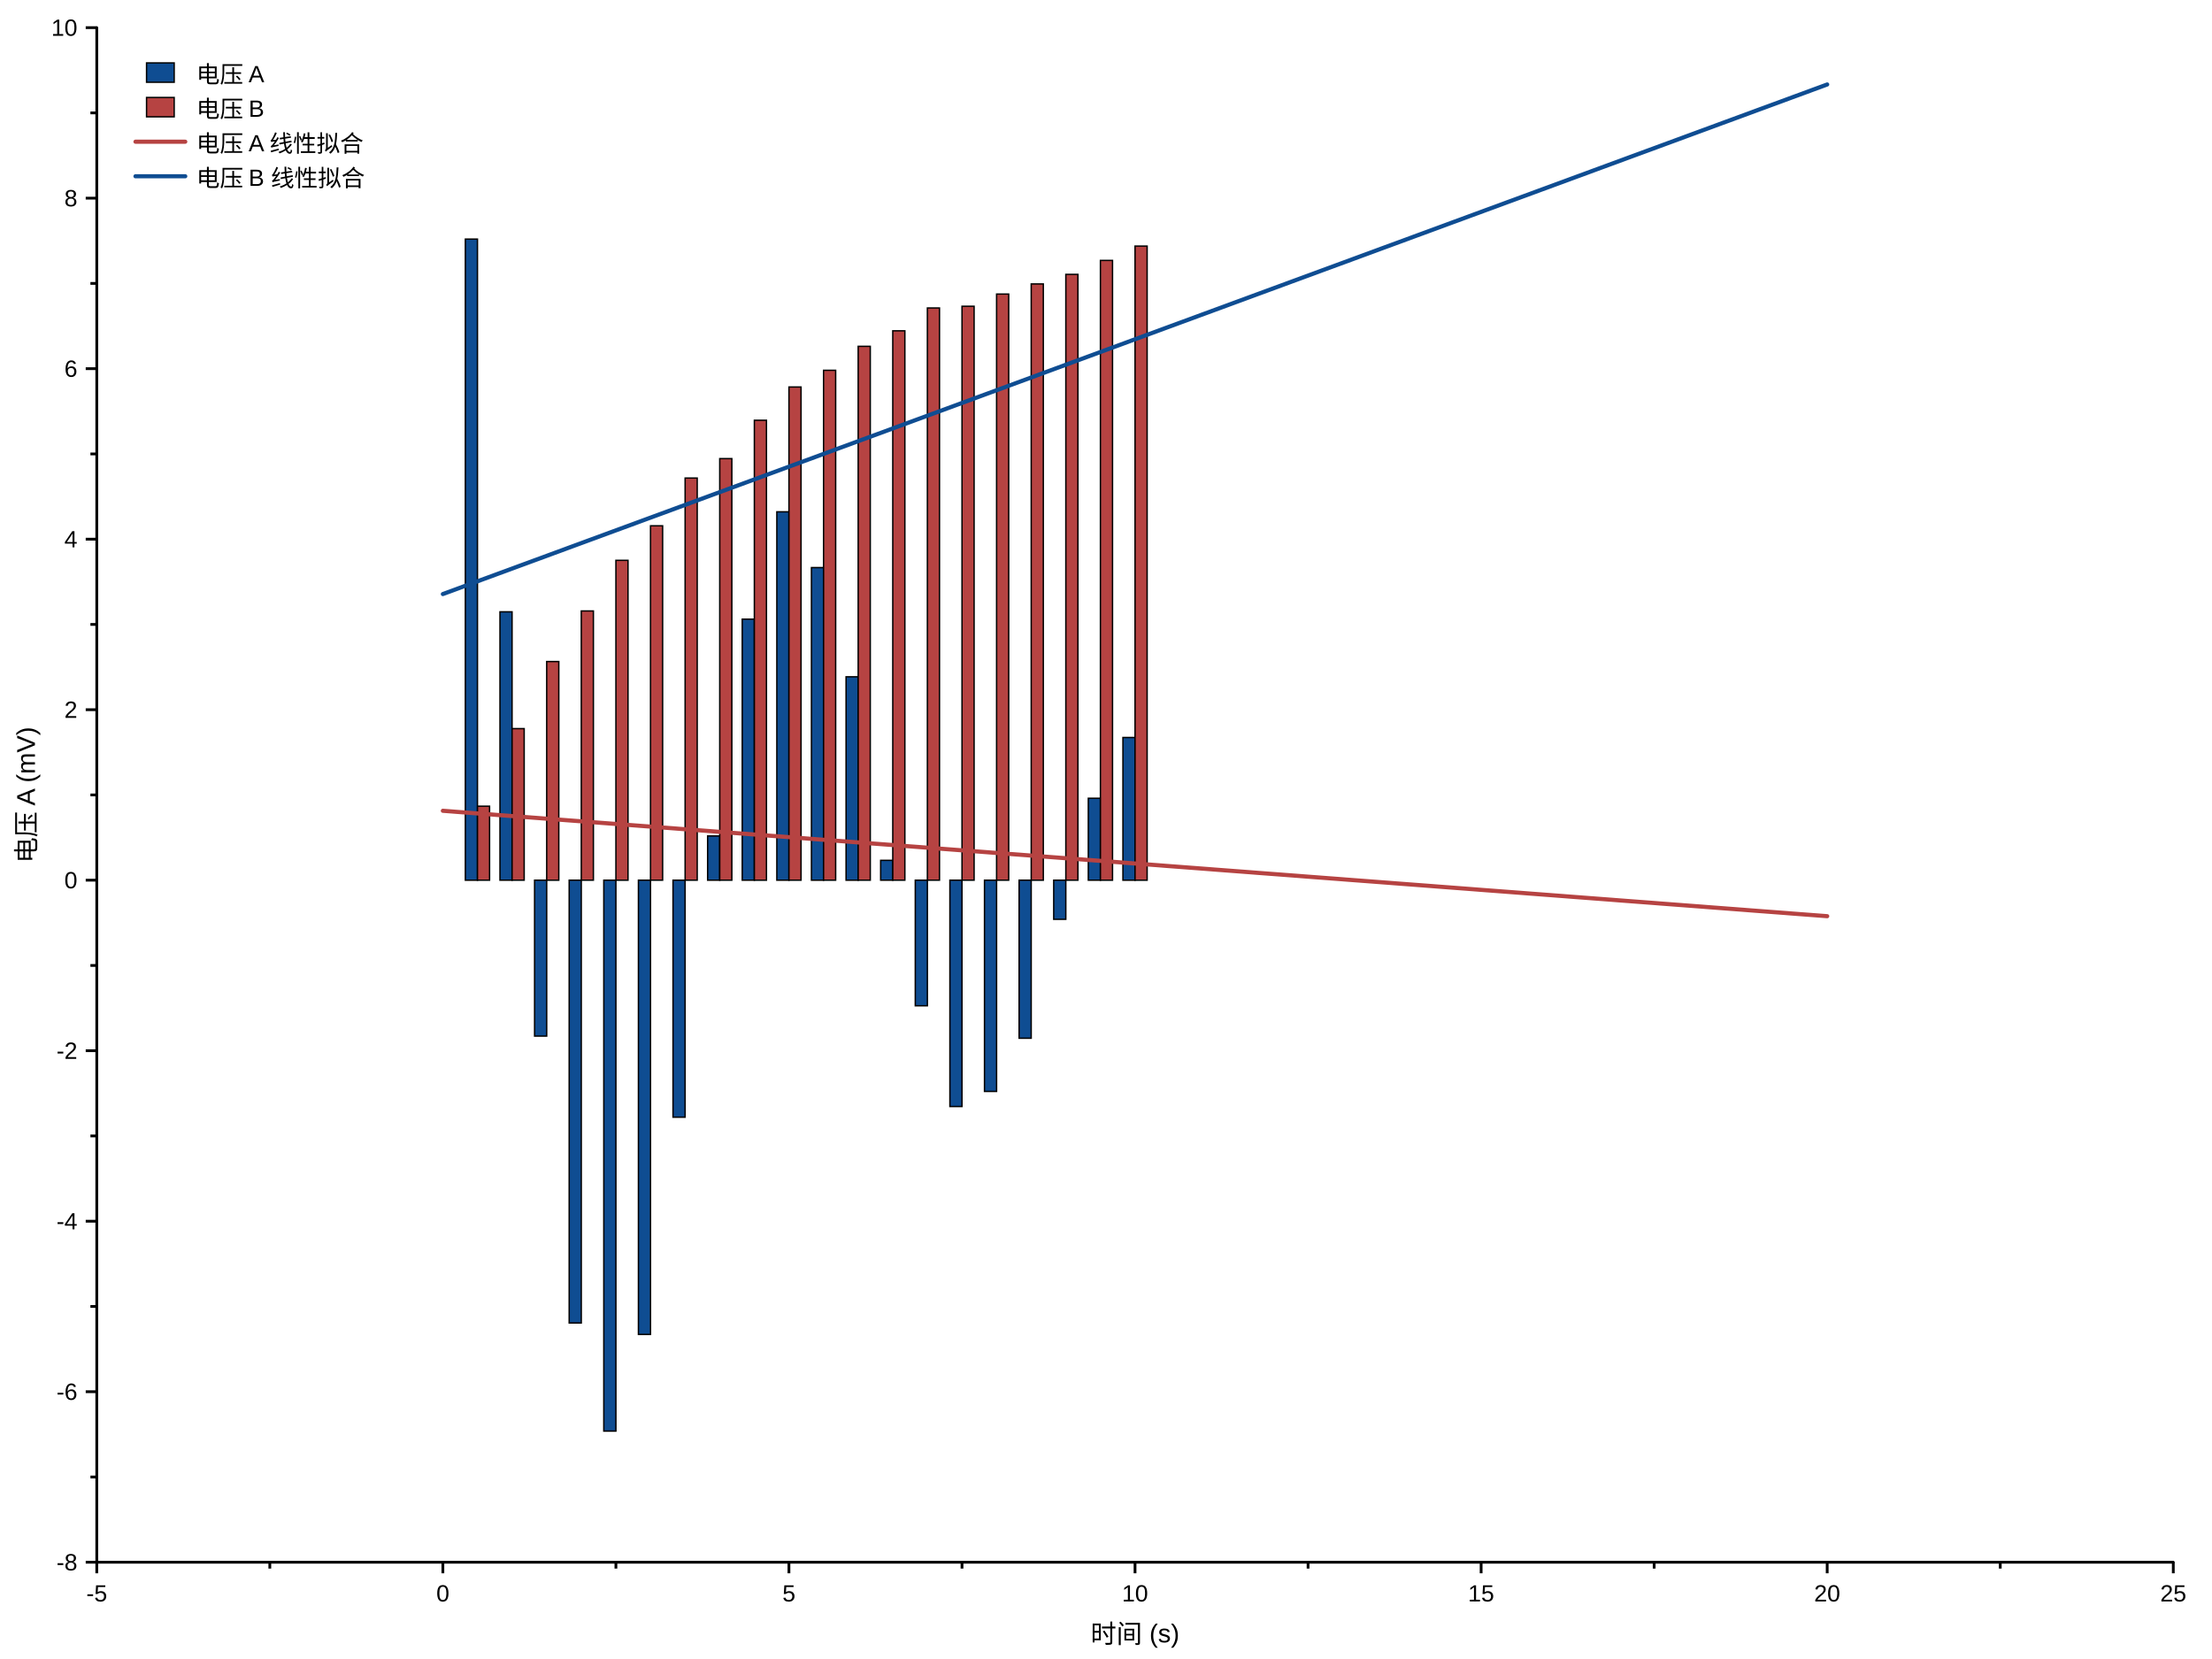
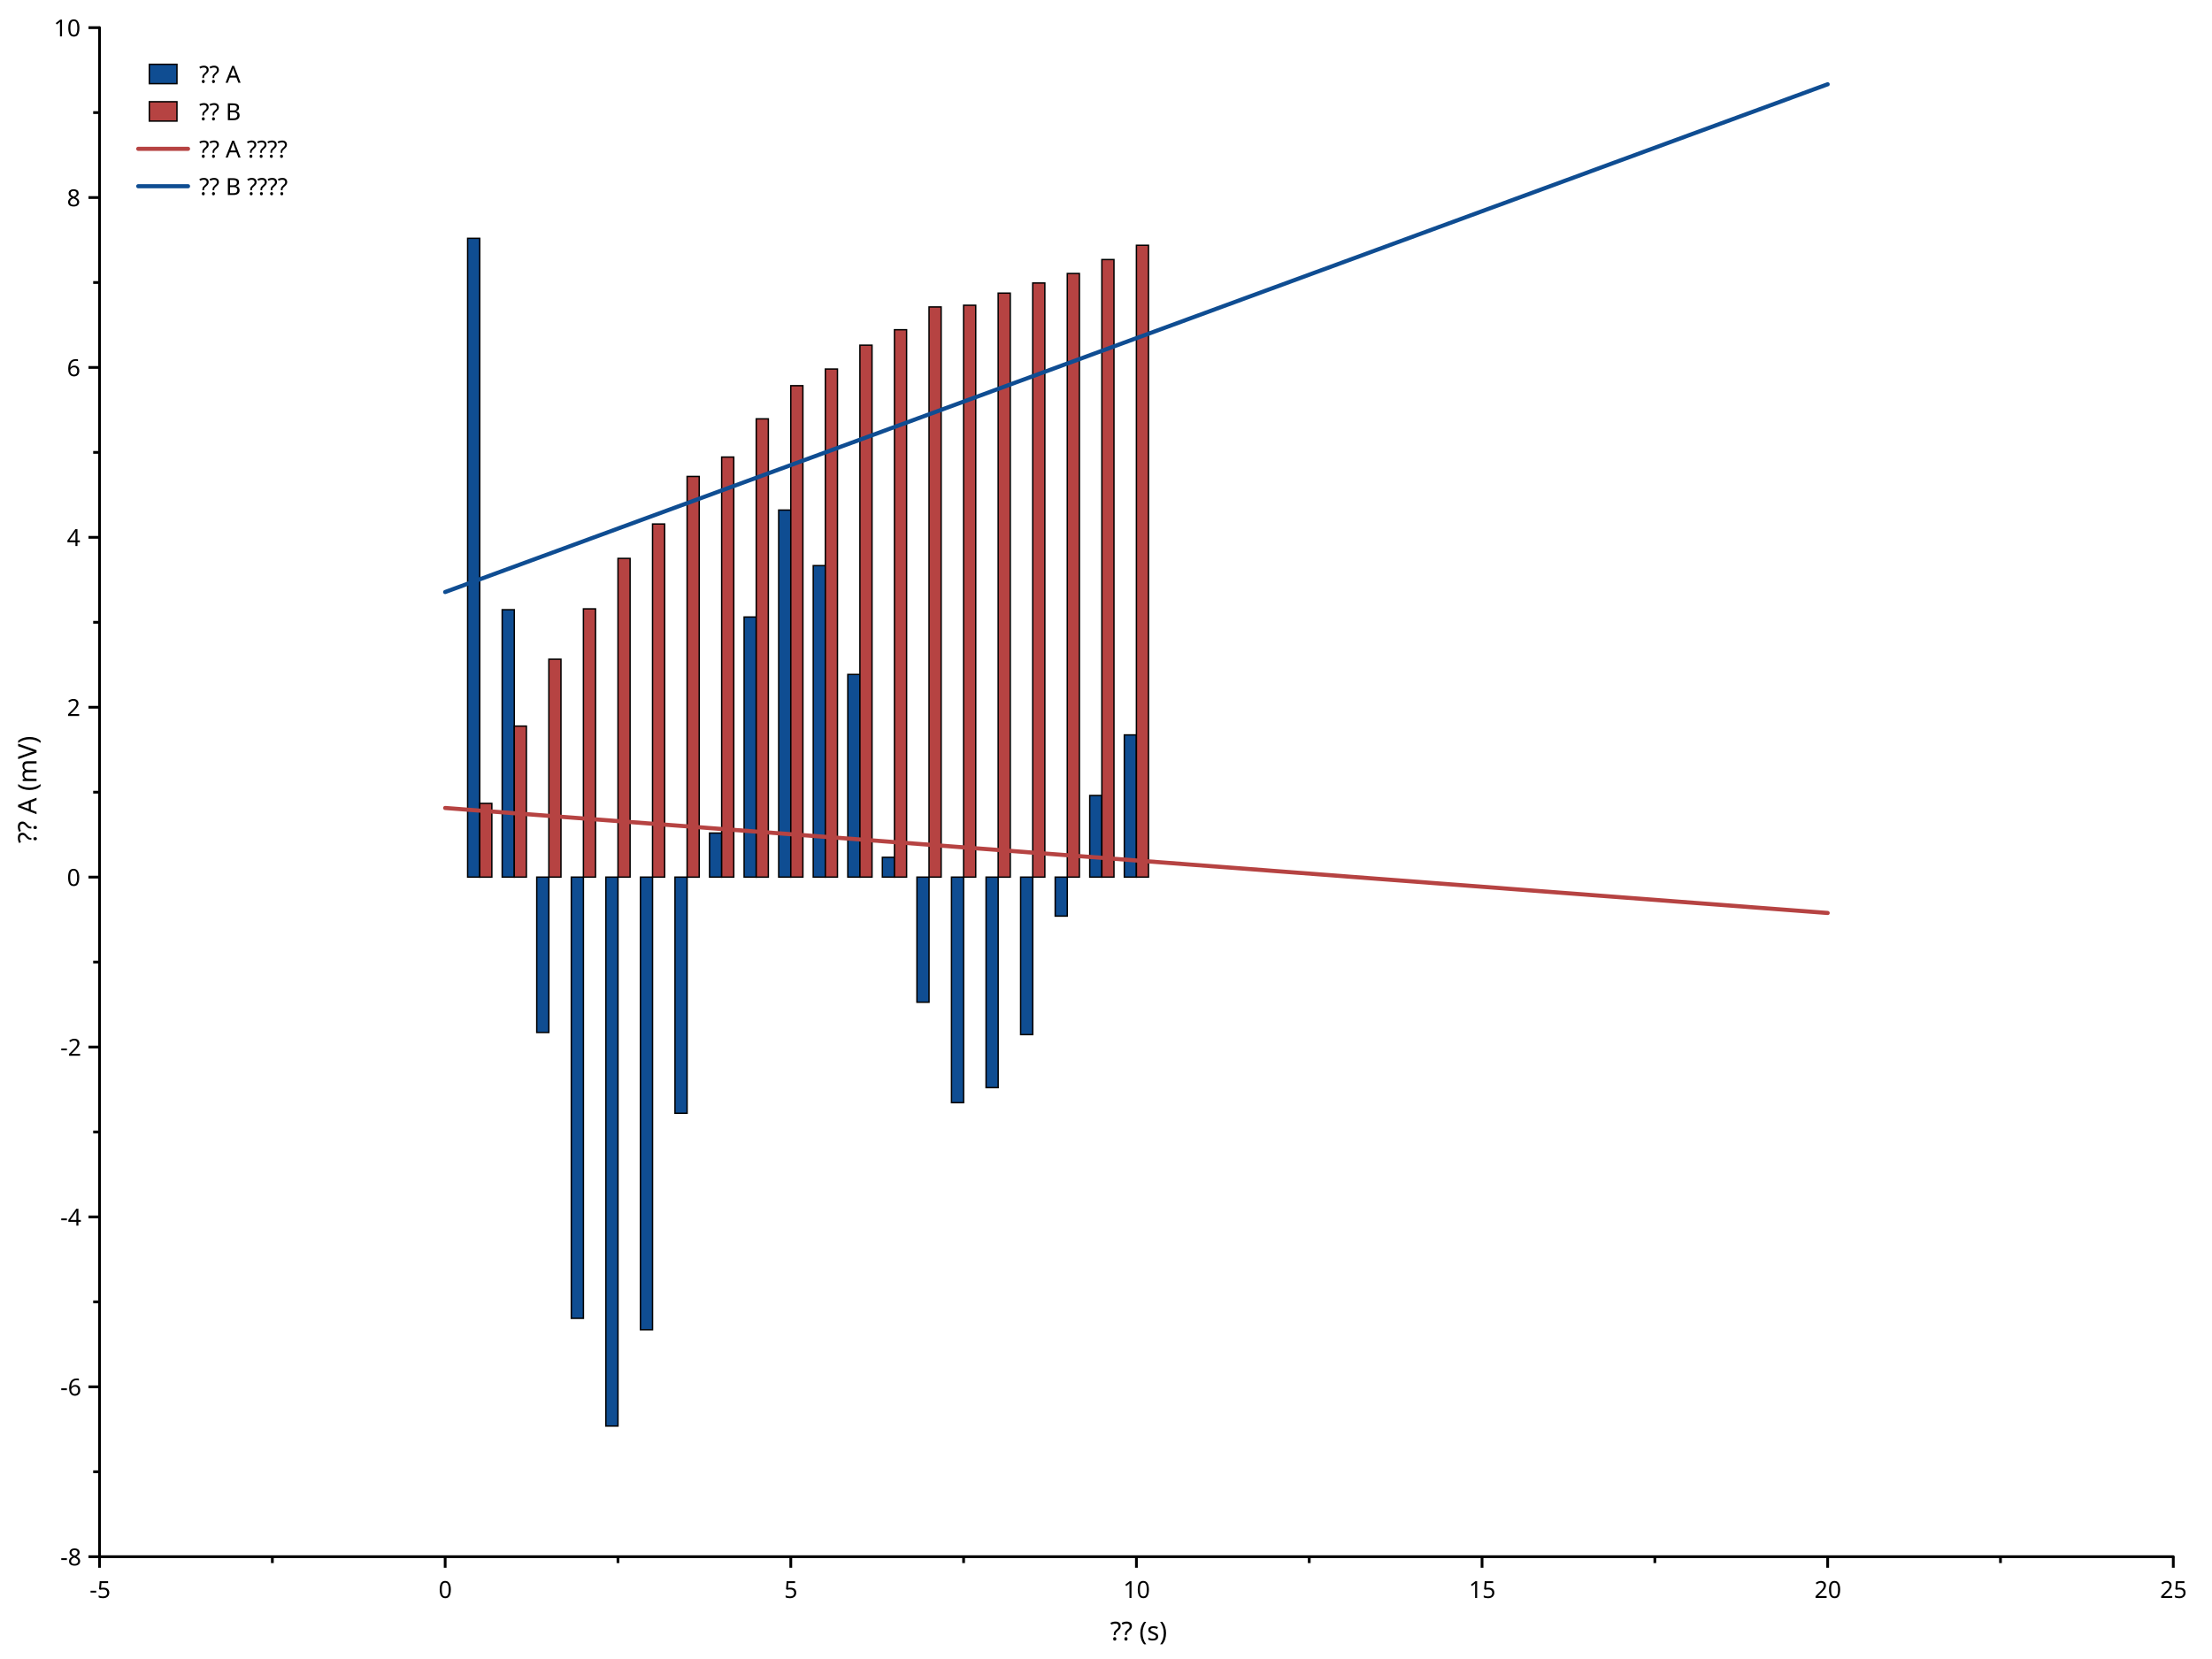
<svg xmlns="http://www.w3.org/2000/svg" width="800" height="600" viewBox="0 0 800 600" font-family="Arial, 'Microsoft YaHei', 'PingFang SC', 'Noto Sans CJK SC', sans-serif">
  <defs>
    <clipPath id="clip2">
-       <rect x="35" y="10" width="751" height="555" />
+       <rect x="36" y="10" width="750" height="553" />
    </clipPath>
  </defs>
  <rect x="0.00" y="0.00" width="800.00" height="600.00" fill="#ffffff" />
  <g clip-path="url(#clip2)">
-     <rect x="168.30" y="86.47" width="4.38" height="231.87" fill="#0f4d92" stroke="#000000" stroke-width="0.5" />
-     <rect x="180.82" y="221.27" width="4.38" height="97.06" fill="#0f4d92" stroke="#000000" stroke-width="0.5" />
-     <rect x="193.34" y="318.33" width="4.38" height="56.39" fill="#0f4d92" stroke="#000000" stroke-width="0.5" />
-     <rect x="205.85" y="318.33" width="4.38" height="160.15" fill="#0f4d92" stroke="#000000" stroke-width="0.5" />
-     <rect x="218.37" y="318.33" width="4.38" height="199.25" fill="#0f4d92" stroke="#000000" stroke-width="0.5" />
-     <rect x="230.89" y="318.33" width="4.38" height="164.28" fill="#0f4d92" stroke="#000000" stroke-width="0.5" />
-     <rect x="243.40" y="318.33" width="4.38" height="85.72" fill="#0f4d92" stroke="#000000" stroke-width="0.5" />
-     <rect x="255.92" y="302.33" width="4.38" height="16.00" fill="#0f4d92" stroke="#000000" stroke-width="0.5" />
-     <rect x="268.44" y="223.92" width="4.38" height="94.41" fill="#0f4d92" stroke="#000000" stroke-width="0.5" />
-     <rect x="280.95" y="185.10" width="4.38" height="133.23" fill="#0f4d92" stroke="#000000" stroke-width="0.5" />
-     <rect x="293.47" y="205.27" width="4.38" height="113.07" fill="#0f4d92" stroke="#000000" stroke-width="0.5" />
-     <rect x="305.99" y="244.77" width="4.38" height="73.57" fill="#0f4d92" stroke="#000000" stroke-width="0.5" />
-     <rect x="318.50" y="311.15" width="4.38" height="7.18" fill="#0f4d92" stroke="#000000" stroke-width="0.5" />
-     <rect x="331.02" y="318.33" width="4.38" height="45.42" fill="#0f4d92" stroke="#000000" stroke-width="0.5" />
-     <rect x="343.54" y="318.33" width="4.38" height="81.86" fill="#0f4d92" stroke="#000000" stroke-width="0.5" />
-     <rect x="356.05" y="318.33" width="4.38" height="76.40" fill="#0f4d92" stroke="#000000" stroke-width="0.5" />
-     <rect x="368.57" y="318.33" width="4.38" height="57.16" fill="#0f4d92" stroke="#000000" stroke-width="0.5" />
-     <rect x="381.09" y="318.33" width="4.38" height="14.15" fill="#0f4d92" stroke="#000000" stroke-width="0.5" />
-     <rect x="393.60" y="288.70" width="4.38" height="29.63" fill="#0f4d92" stroke="#000000" stroke-width="0.5" />
-     <rect x="406.12" y="266.72" width="4.38" height="51.62" fill="#0f4d92" stroke="#000000" stroke-width="0.5" />
-     <rect x="172.68" y="291.57" width="4.38" height="26.76" fill="#b64342" stroke="#000000" stroke-width="0.5" />
-     <rect x="185.20" y="263.51" width="4.38" height="54.82" fill="#b64342" stroke="#000000" stroke-width="0.5" />
-     <rect x="197.72" y="239.25" width="4.38" height="79.09" fill="#b64342" stroke="#000000" stroke-width="0.5" />
-     <rect x="210.23" y="220.96" width="4.38" height="97.37" fill="#b64342" stroke="#000000" stroke-width="0.5" />
-     <rect x="222.75" y="202.65" width="4.38" height="115.69" fill="#b64342" stroke="#000000" stroke-width="0.5" />
-     <rect x="235.27" y="190.16" width="4.38" height="128.17" fill="#b64342" stroke="#000000" stroke-width="0.5" />
-     <rect x="247.78" y="172.89" width="4.38" height="145.44" fill="#b64342" stroke="#000000" stroke-width="0.5" />
-     <rect x="260.30" y="165.86" width="4.38" height="152.47" fill="#b64342" stroke="#000000" stroke-width="0.5" />
-     <rect x="272.82" y="151.99" width="4.38" height="166.35" fill="#b64342" stroke="#000000" stroke-width="0.5" />
-     <rect x="285.33" y="139.96" width="4.38" height="178.37" fill="#b64342" stroke="#000000" stroke-width="0.5" />
-     <rect x="297.85" y="133.92" width="4.38" height="184.41" fill="#b64342" stroke="#000000" stroke-width="0.5" />
-     <rect x="310.37" y="125.25" width="4.38" height="193.08" fill="#b64342" stroke="#000000" stroke-width="0.5" />
-     <rect x="322.88" y="119.64" width="4.38" height="198.69" fill="#b64342" stroke="#000000" stroke-width="0.5" />
-     <rect x="335.40" y="111.38" width="4.38" height="206.95" fill="#b64342" stroke="#000000" stroke-width="0.5" />
-     <rect x="347.92" y="110.76" width="4.38" height="207.57" fill="#b64342" stroke="#000000" stroke-width="0.5" />
-     <rect x="360.43" y="106.35" width="4.38" height="211.98" fill="#b64342" stroke="#000000" stroke-width="0.5" />
-     <rect x="372.95" y="102.69" width="4.38" height="215.65" fill="#b64342" stroke="#000000" stroke-width="0.5" />
-     <rect x="385.47" y="99.23" width="4.38" height="219.10" fill="#b64342" stroke="#000000" stroke-width="0.5" />
-     <rect x="397.98" y="94.18" width="4.38" height="224.16" fill="#b64342" stroke="#000000" stroke-width="0.5" />
-     <rect x="410.50" y="89.00" width="4.38" height="229.34" fill="#b64342" stroke="#000000" stroke-width="0.5" />
-     <path d="M160.17,293.23L162.68,293.42L165.20,293.62L167.71,293.81L170.23,294.00L172.75,294.19L175.26,294.38L177.78,294.57L180.29,294.77L182.81,294.96L185.33,295.15L187.84,295.34L190.36,295.53L192.87,295.72L195.39,295.91L197.91,296.11L200.42,296.30L202.94,296.49L205.45,296.68L207.97,296.87L210.48,297.06L213.00,297.26L215.52,297.45L218.03,297.64L220.55,297.83L223.06,298.02L225.58,298.21L228.10,298.41L230.61,298.60L233.13,298.79L235.64,298.98L238.16,299.17L240.68,299.36L243.19,299.55L245.71,299.75L248.22,299.94L250.74,300.13L253.26,300.32L255.77,300.51L258.29,300.70L260.80,300.90L263.32,301.09L265.84,301.28L268.35,301.47L270.87,301.66L273.38,301.85L275.90,302.04L278.41,302.24L280.93,302.43L283.45,302.62L285.96,302.81L288.48,303.00L290.99,303.19L293.51,303.39L296.03,303.58L298.54,303.77L301.06,303.96L303.57,304.15L306.09,304.34L308.61,304.53L311.12,304.73L313.64,304.92L316.15,305.11L318.67,305.30L321.19,305.49L323.70,305.68L326.22,305.88L328.73,306.07L331.25,306.26L333.76,306.45L336.28,306.64L338.80,306.83L341.31,307.03L343.83,307.22L346.34,307.41L348.86,307.60L351.38,307.79L353.89,307.98L356.41,308.17L358.92,308.37L361.44,308.56L363.96,308.75L366.47,308.94L368.99,309.13L371.50,309.32L374.02,309.52L376.54,309.71L379.05,309.90L381.57,310.09L384.08,310.28L386.60,310.47L389.11,310.66L391.63,310.86L394.15,311.05L396.66,311.24L399.18,311.43L401.69,311.62L404.21,311.81L406.73,312.01L409.24,312.20L411.76,312.39L414.27,312.58L416.79,312.77L419.31,312.96L421.82,313.16L424.34,313.35L426.85,313.54L429.37,313.73L431.89,313.92L434.40,314.11L436.92,314.30L439.43,314.50L441.95,314.69L444.46,314.88L446.98,315.07L449.50,315.26L452.01,315.45L454.53,315.65L457.04,315.84L459.56,316.03L462.08,316.22L464.59,316.41L467.11,316.60L469.62,316.79L472.14,316.99L474.66,317.18L477.17,317.37L479.69,317.56L482.20,317.75L484.72,317.94L487.24,318.14L489.75,318.33L492.27,318.52L494.78,318.71L497.30,318.90L499.81,319.09L502.33,319.28L504.85,319.48L507.36,319.67L509.88,319.86L512.39,320.05L514.91,320.24L517.43,320.43L519.94,320.63L522.46,320.82L524.97,321.01L527.49,321.20L530.01,321.39L532.52,321.58L535.04,321.78L537.55,321.97L540.07,322.16L542.59,322.35L545.10,322.54L547.62,322.73L550.13,322.92L552.65,323.12L555.16,323.31L557.68,323.50L560.20,323.69L562.71,323.88L565.23,324.07L567.74,324.27L570.26,324.46L572.78,324.65L575.29,324.84L577.81,325.03L580.32,325.22L582.84,325.41L585.36,325.61L587.87,325.80L590.39,325.99L592.90,326.18L595.42,326.37L597.94,326.56L600.45,326.76L602.97,326.95L605.48,327.14L608.00,327.33L610.52,327.52L613.03,327.71L615.55,327.90L618.06,328.10L620.58,328.29L623.09,328.48L625.61,328.67L628.13,328.86L630.64,329.05L633.16,329.25L635.67,329.44L638.19,329.63L640.71,329.82L643.22,330.01L645.74,330.20L648.25,330.40L650.77,330.59L653.29,330.78L655.80,330.97L658.32,331.16L660.83,331.35" fill="none" stroke="#b64342" stroke-width="1.5" stroke-linejoin="round" stroke-linecap="round" />
-     <path d="M160.17,214.85L162.68,213.93L165.20,213.00L167.71,212.07L170.23,211.15L172.75,210.22L175.26,209.29L177.78,208.37L180.29,207.44L182.81,206.52L185.33,205.59L187.84,204.66L190.36,203.74L192.87,202.81L195.39,201.89L197.91,200.96L200.42,200.03L202.94,199.11L205.45,198.18L207.97,197.25L210.48,196.33L213.00,195.40L215.52,194.48L218.03,193.55L220.55,192.62L223.06,191.70L225.58,190.77L228.10,189.85L230.61,188.92L233.13,187.99L235.64,187.07L238.16,186.14L240.68,185.22L243.19,184.29L245.71,183.36L248.22,182.44L250.74,181.51L253.26,180.58L255.77,179.66L258.29,178.73L260.80,177.81L263.32,176.88L265.84,175.95L268.35,175.03L270.87,174.10L273.38,173.18L275.90,172.25L278.41,171.32L280.93,170.40L283.45,169.47L285.96,168.54L288.48,167.62L290.99,166.69L293.51,165.77L296.03,164.84L298.54,163.91L301.06,162.99L303.57,162.06L306.09,161.14L308.61,160.21L311.12,159.28L313.64,158.36L316.15,157.43L318.67,156.51L321.19,155.58L323.70,154.65L326.22,153.73L328.73,152.80L331.25,151.87L333.76,150.95L336.28,150.02L338.80,149.10L341.31,148.17L343.83,147.24L346.34,146.32L348.86,145.39L351.38,144.47L353.89,143.54L356.41,142.61L358.92,141.69L361.44,140.76L363.96,139.84L366.47,138.91L368.99,137.98L371.50,137.06L374.02,136.13L376.54,135.20L379.05,134.28L381.57,133.35L384.08,132.43L386.60,131.50L389.11,130.57L391.63,129.65L394.15,128.72L396.66,127.80L399.18,126.87L401.69,125.94L404.21,125.02L406.73,124.09L409.24,123.16L411.76,122.24L414.27,121.31L416.79,120.39L419.31,119.46L421.82,118.53L424.34,117.61L426.85,116.68L429.37,115.76L431.89,114.83L434.40,113.90L436.92,112.98L439.43,112.05L441.95,111.13L444.46,110.20L446.98,109.27L449.50,108.35L452.01,107.42L454.53,106.49L457.04,105.57L459.56,104.64L462.08,103.72L464.59,102.79L467.11,101.86L469.62,100.94L472.14,100.01L474.66,99.09L477.17,98.16L479.69,97.23L482.20,96.31L484.72,95.38L487.24,94.46L489.75,93.53L492.27,92.60L494.78,91.68L497.30,90.75L499.81,89.82L502.33,88.90L504.85,87.97L507.36,87.05L509.88,86.12L512.39,85.19L514.91,84.27L517.43,83.34L519.94,82.42L522.46,81.49L524.97,80.56L527.49,79.64L530.01,78.71L532.52,77.78L535.04,76.86L537.55,75.93L540.07,75.01L542.59,74.08L545.10,73.15L547.62,72.23L550.13,71.30L552.65,70.38L555.16,69.45L557.68,68.52L560.20,67.60L562.71,66.67L565.23,65.75L567.74,64.82L570.26,63.89L572.78,62.97L575.29,62.04L577.81,61.11L580.32,60.19L582.84,59.26L585.36,58.34L587.87,57.41L590.39,56.48L592.90,55.56L595.42,54.63L597.94,53.71L600.45,52.78L602.97,51.85L605.48,50.93L608.00,50.00L610.52,49.07L613.03,48.15L615.55,47.22L618.06,46.30L620.58,45.37L623.09,44.44L625.61,43.52L628.13,42.59L630.64,41.67L633.16,40.74L635.67,39.81L638.19,38.89L640.71,37.96L643.22,37.04L645.74,36.11L648.25,35.18L650.77,34.26L653.29,33.33L655.80,32.40L658.32,31.48L660.83,30.55" fill="none" stroke="#0f4d92" stroke-width="1.5" stroke-linejoin="round" stroke-linecap="round" />
+     <rect x="169.12" y="86.19" width="4.38" height="231.03" fill="#0f4d92" stroke="#000000" stroke-width="0.5" />
+     <rect x="181.62" y="220.51" width="4.38" height="96.71" fill="#0f4d92" stroke="#000000" stroke-width="0.5" />
+     <rect x="194.12" y="317.22" width="4.38" height="56.19" fill="#0f4d92" stroke="#000000" stroke-width="0.5" />
+     <rect x="206.62" y="317.22" width="4.38" height="159.57" fill="#0f4d92" stroke="#000000" stroke-width="0.5" />
+     <rect x="219.12" y="317.22" width="4.38" height="198.53" fill="#0f4d92" stroke="#000000" stroke-width="0.5" />
+     <rect x="231.63" y="317.22" width="4.37" height="163.69" fill="#0f4d92" stroke="#000000" stroke-width="0.5" />
+     <rect x="244.12" y="317.22" width="4.38" height="85.41" fill="#0f4d92" stroke="#000000" stroke-width="0.5" />
+     <rect x="256.62" y="301.28" width="4.38" height="15.94" fill="#0f4d92" stroke="#000000" stroke-width="0.5" />
+     <rect x="269.12" y="223.15" width="4.38" height="94.07" fill="#0f4d92" stroke="#000000" stroke-width="0.5" />
+     <rect x="281.62" y="184.47" width="4.38" height="132.75" fill="#0f4d92" stroke="#000000" stroke-width="0.5" />
+     <rect x="294.12" y="204.56" width="4.38" height="112.66" fill="#0f4d92" stroke="#000000" stroke-width="0.5" />
+     <rect x="306.62" y="243.92" width="4.38" height="73.30" fill="#0f4d92" stroke="#000000" stroke-width="0.5" />
+     <rect x="319.12" y="310.06" width="4.38" height="7.16" fill="#0f4d92" stroke="#000000" stroke-width="0.5" />
+     <rect x="331.62" y="317.22" width="4.38" height="45.25" fill="#0f4d92" stroke="#000000" stroke-width="0.5" />
+     <rect x="344.12" y="317.22" width="4.38" height="81.57" fill="#0f4d92" stroke="#000000" stroke-width="0.5" />
+     <rect x="356.62" y="317.22" width="4.38" height="76.13" fill="#0f4d92" stroke="#000000" stroke-width="0.5" />
+     <rect x="369.12" y="317.22" width="4.38" height="56.96" fill="#0f4d92" stroke="#000000" stroke-width="0.5" />
+     <rect x="381.62" y="317.22" width="4.38" height="14.10" fill="#0f4d92" stroke="#000000" stroke-width="0.5" />
+     <rect x="394.12" y="287.70" width="4.38" height="29.52" fill="#0f4d92" stroke="#000000" stroke-width="0.5" />
+     <rect x="406.62" y="265.79" width="4.38" height="51.43" fill="#0f4d92" stroke="#000000" stroke-width="0.5" />
+     <rect x="173.50" y="290.56" width="4.38" height="26.67" fill="#b64342" stroke="#000000" stroke-width="0.5" />
+     <rect x="186.00" y="262.60" width="4.38" height="54.62" fill="#b64342" stroke="#000000" stroke-width="0.5" />
+     <rect x="198.50" y="238.42" width="4.38" height="78.80" fill="#b64342" stroke="#000000" stroke-width="0.5" />
+     <rect x="211.00" y="220.20" width="4.38" height="97.02" fill="#b64342" stroke="#000000" stroke-width="0.5" />
+     <rect x="223.50" y="201.95" width="4.38" height="115.27" fill="#b64342" stroke="#000000" stroke-width="0.5" />
+     <rect x="236.00" y="189.51" width="4.38" height="127.71" fill="#b64342" stroke="#000000" stroke-width="0.5" />
+     <rect x="248.50" y="172.31" width="4.38" height="144.92" fill="#b64342" stroke="#000000" stroke-width="0.5" />
+     <rect x="261.00" y="165.30" width="4.38" height="151.92" fill="#b64342" stroke="#000000" stroke-width="0.5" />
+     <rect x="273.50" y="151.48" width="4.38" height="165.75" fill="#b64342" stroke="#000000" stroke-width="0.5" />
+     <rect x="286.00" y="139.49" width="4.38" height="177.73" fill="#b64342" stroke="#000000" stroke-width="0.5" />
+     <rect x="298.50" y="133.47" width="4.38" height="183.75" fill="#b64342" stroke="#000000" stroke-width="0.5" />
+     <rect x="311.00" y="124.84" width="4.38" height="192.38" fill="#b64342" stroke="#000000" stroke-width="0.5" />
+     <rect x="323.50" y="119.25" width="4.38" height="197.97" fill="#b64342" stroke="#000000" stroke-width="0.5" />
+     <rect x="336.00" y="111.01" width="4.38" height="206.21" fill="#b64342" stroke="#000000" stroke-width="0.5" />
+     <rect x="348.50" y="110.40" width="4.38" height="206.82" fill="#b64342" stroke="#000000" stroke-width="0.5" />
+     <rect x="361.00" y="106.01" width="4.38" height="211.22" fill="#b64342" stroke="#000000" stroke-width="0.5" />
+     <rect x="373.50" y="102.35" width="4.38" height="214.87" fill="#b64342" stroke="#000000" stroke-width="0.5" />
+     <rect x="386.00" y="98.91" width="4.38" height="218.31" fill="#b64342" stroke="#000000" stroke-width="0.5" />
+     <rect x="398.50" y="93.87" width="4.38" height="223.35" fill="#b64342" stroke="#000000" stroke-width="0.5" />
+     <rect x="411.00" y="88.71" width="4.37" height="228.51" fill="#b64342" stroke="#000000" stroke-width="0.5" />
+     <path d="M161.00,292.21L163.51,292.40L166.03,292.59L168.54,292.79L171.05,292.98L173.56,293.17L176.08,293.36L178.59,293.55L181.10,293.74L183.61,293.93L186.13,294.12L188.64,294.31L191.15,294.50L193.66,294.69L196.18,294.88L198.69,295.08L201.20,295.27L203.71,295.46L206.23,295.65L208.74,295.84L211.25,296.03L213.76,296.22L216.28,296.41L218.79,296.60L221.30,296.79L223.81,296.98L226.33,297.17L228.84,297.37L231.35,297.56L233.86,297.75L236.38,297.94L238.89,298.13L241.40,298.32L243.91,298.51L246.43,298.70L248.94,298.89L251.45,299.08L253.96,299.27L256.48,299.47L258.99,299.66L261.50,299.85L264.02,300.04L266.53,300.23L269.04,300.42L271.55,300.61L274.07,300.80L276.58,300.99L279.09,301.18L281.60,301.37L284.12,301.56L286.63,301.76L289.14,301.95L291.65,302.14L294.17,302.33L296.68,302.52L299.19,302.71L301.70,302.90L304.22,303.09L306.73,303.28L309.24,303.47L311.75,303.66L314.27,303.86L316.78,304.05L319.29,304.24L321.80,304.43L324.32,304.62L326.83,304.81L329.34,305.00L331.85,305.19L334.37,305.38L336.88,305.57L339.39,305.76L341.90,305.95L344.42,306.15L346.93,306.34L349.44,306.53L351.95,306.72L354.47,306.91L356.98,307.10L359.49,307.29L362.01,307.48L364.52,307.67L367.03,307.86L369.54,308.05L372.06,308.25L374.57,308.44L377.08,308.63L379.59,308.82L382.11,309.01L384.62,309.20L387.13,309.39L389.64,309.58L392.16,309.77L394.67,309.96L397.18,310.15L399.69,310.34L402.21,310.54L404.72,310.73L407.23,310.92L409.74,311.11L412.26,311.30L414.77,311.49L417.28,311.68L419.79,311.87L422.31,312.06L424.82,312.25L427.33,312.44L429.84,312.64L432.36,312.83L434.87,313.02L437.38,313.21L439.89,313.40L442.41,313.59L444.92,313.78L447.43,313.97L449.94,314.16L452.46,314.35L454.97,314.54L457.48,314.73L459.99,314.93L462.51,315.12L465.02,315.31L467.53,315.50L470.05,315.69L472.56,315.88L475.07,316.07L477.58,316.26L480.10,316.45L482.61,316.64L485.12,316.83L487.63,317.03L490.15,317.22L492.66,317.41L495.17,317.60L497.68,317.79L500.20,317.98L502.71,318.17L505.22,318.36L507.73,318.55L510.25,318.74L512.76,318.93L515.27,319.12L517.78,319.32L520.30,319.51L522.81,319.70L525.32,319.89L527.83,320.08L530.35,320.27L532.86,320.46L535.37,320.65L537.88,320.84L540.40,321.03L542.91,321.22L545.42,321.42L547.93,321.61L550.45,321.80L552.96,321.99L555.47,322.18L557.98,322.37L560.50,322.56L563.01,322.75L565.52,322.94L568.04,323.13L570.55,323.32L573.06,323.51L575.57,323.71L578.09,323.90L580.60,324.09L583.11,324.28L585.62,324.47L588.14,324.66L590.65,324.85L593.16,325.04L595.67,325.23L598.19,325.42L600.70,325.61L603.21,325.80L605.72,326.00L608.24,326.19L610.75,326.38L613.26,326.57L615.77,326.76L618.29,326.95L620.80,327.14L623.31,327.33L625.82,327.52L628.34,327.71L630.85,327.90L633.36,328.10L635.87,328.29L638.39,328.48L640.90,328.67L643.41,328.86L645.92,329.05L648.44,329.24L650.95,329.43L653.46,329.62L655.97,329.81L658.49,330.00L661.00,330.19" fill="none" stroke="#b64342" stroke-width="1.5" stroke-linejoin="round" stroke-linecap="round" />
+     <path d="M161.00,214.11L163.51,213.19L166.03,212.27L168.54,211.34L171.05,210.42L173.56,209.50L176.08,208.58L178.59,207.65L181.10,206.73L183.61,205.81L186.13,204.89L188.64,203.96L191.15,203.04L193.66,202.12L196.18,201.19L198.69,200.27L201.20,199.35L203.71,198.43L206.23,197.50L208.74,196.58L211.25,195.66L213.76,194.73L216.28,193.81L218.79,192.89L221.30,191.97L223.81,191.04L226.33,190.12L228.84,189.20L231.35,188.27L233.86,187.35L236.38,186.43L238.89,185.51L241.40,184.58L243.91,183.66L246.43,182.74L248.94,181.82L251.45,180.89L253.96,179.97L256.48,179.05L258.99,178.12L261.50,177.20L264.02,176.28L266.53,175.36L269.04,174.43L271.55,173.51L274.07,172.59L276.58,171.66L279.09,170.74L281.60,169.82L284.12,168.90L286.63,167.97L289.14,167.05L291.65,166.13L294.17,165.21L296.68,164.28L299.19,163.36L301.70,162.44L304.22,161.51L306.73,160.59L309.24,159.67L311.75,158.75L314.27,157.82L316.78,156.90L319.29,155.98L321.80,155.05L324.32,154.13L326.83,153.21L329.34,152.29L331.85,151.36L334.37,150.44L336.88,149.52L339.39,148.60L341.90,147.67L344.42,146.75L346.93,145.83L349.44,144.90L351.95,143.98L354.47,143.06L356.98,142.14L359.49,141.21L362.01,140.29L364.52,139.37L367.03,138.44L369.54,137.52L372.06,136.60L374.57,135.68L377.08,134.75L379.59,133.83L382.11,132.91L384.62,131.98L387.13,131.06L389.64,130.14L392.16,129.22L394.67,128.29L397.18,127.37L399.69,126.45L402.21,125.53L404.72,124.60L407.23,123.68L409.74,122.76L412.26,121.83L414.77,120.91L417.28,119.99L419.79,119.07L422.31,118.14L424.82,117.22L427.33,116.30L429.84,115.37L432.36,114.45L434.87,113.53L437.38,112.61L439.89,111.68L442.41,110.76L444.92,109.84L447.43,108.92L449.94,107.99L452.46,107.07L454.97,106.15L457.48,105.22L459.99,104.30L462.51,103.38L465.02,102.46L467.53,101.53L470.05,100.61L472.56,99.69L475.07,98.76L477.58,97.84L480.10,96.92L482.61,96.00L485.12,95.07L487.63,94.15L490.15,93.23L492.66,92.31L495.17,91.38L497.68,90.46L500.20,89.54L502.71,88.61L505.22,87.69L507.73,86.77L510.25,85.85L512.76,84.92L515.27,84.00L517.78,83.08L520.30,82.15L522.81,81.23L525.32,80.31L527.83,79.39L530.35,78.46L532.86,77.54L535.37,76.62L537.88,75.69L540.40,74.77L542.91,73.85L545.42,72.93L547.93,72.00L550.45,71.08L552.96,70.16L555.47,69.24L557.98,68.31L560.50,67.39L563.01,66.47L565.52,65.54L568.04,64.62L570.55,63.70L573.06,62.78L575.57,61.85L578.09,60.93L580.60,60.01L583.11,59.08L585.62,58.16L588.14,57.24L590.65,56.32L593.16,55.39L595.67,54.47L598.19,53.55L600.70,52.63L603.21,51.70L605.72,50.78L608.24,49.86L610.75,48.93L613.26,48.01L615.77,47.09L618.29,46.17L620.80,45.24L623.31,44.32L625.82,43.40L628.34,42.47L630.85,41.55L633.36,40.63L635.87,39.71L638.39,38.78L640.90,37.86L643.41,36.94L645.92,36.02L648.44,35.09L650.95,34.17L653.46,33.25L655.97,32.32L658.49,31.40L661.00,30.48" fill="none" stroke="#0f4d92" stroke-width="1.5" stroke-linejoin="round" stroke-linecap="round" />
  </g>
-   <path d="M35.00,10.00L35.00,565.00L786.00,565.00" fill="none" stroke="#000000" stroke-width="1" stroke-linejoin="round" stroke-linecap="round" />
-   <text x="35.00" y="576.25" text-anchor="middle" dominant-baseline="central" font-size="8.5" fill="#000000">-5</text>
-   <text x="160.17" y="576.25" text-anchor="middle" dominant-baseline="central" font-size="8.5" fill="#000000">0</text>
-   <text x="285.33" y="576.25" text-anchor="middle" dominant-baseline="central" font-size="8.5" fill="#000000">5</text>
-   <text x="410.50" y="576.25" text-anchor="middle" dominant-baseline="central" font-size="8.5" fill="#000000">10</text>
-   <text x="535.67" y="576.25" text-anchor="middle" dominant-baseline="central" font-size="8.5" fill="#000000">15</text>
-   <text x="660.83" y="576.25" text-anchor="middle" dominant-baseline="central" font-size="8.5" fill="#000000">20</text>
-   <text x="786.00" y="576.25" text-anchor="middle" dominant-baseline="central" font-size="8.5" fill="#000000">25</text>
-   <text x="28.00" y="565.00" text-anchor="end" dominant-baseline="central" font-size="8.5" fill="#000000">-8</text>
-   <text x="28.00" y="503.33" text-anchor="end" dominant-baseline="central" font-size="8.5" fill="#000000">-6</text>
-   <text x="28.00" y="441.67" text-anchor="end" dominant-baseline="central" font-size="8.5" fill="#000000">-4</text>
-   <text x="28.00" y="380.00" text-anchor="end" dominant-baseline="central" font-size="8.5" fill="#000000">-2</text>
-   <text x="28.00" y="318.33" text-anchor="end" dominant-baseline="central" font-size="8.5" fill="#000000">0</text>
-   <text x="28.00" y="256.67" text-anchor="end" dominant-baseline="central" font-size="8.5" fill="#000000">2</text>
-   <text x="28.00" y="195.00" text-anchor="end" dominant-baseline="central" font-size="8.5" fill="#000000">4</text>
-   <text x="28.00" y="133.33" text-anchor="end" dominant-baseline="central" font-size="8.5" fill="#000000">6</text>
-   <text x="28.00" y="71.67" text-anchor="end" dominant-baseline="central" font-size="8.5" fill="#000000">8</text>
-   <text x="28.00" y="10.00" text-anchor="end" dominant-baseline="central" font-size="8.5" fill="#000000">10</text>
-   <path d="M35.00,565.00L35.00,569.00M160.17,565.00L160.17,569.00M285.33,565.00L285.33,569.00M410.50,565.00L410.50,569.00M535.67,565.00L535.67,569.00M660.83,565.00L660.83,569.00M786.00,565.00L786.00,569.00M97.58,565.00L97.58,567.30M222.75,565.00L222.75,567.30M347.92,565.00L347.92,567.30M473.08,565.00L473.08,567.30M598.25,565.00L598.25,567.30M723.42,565.00L723.42,567.30M35.00,565.00L31.00,565.00M35.00,503.33L31.00,503.33M35.00,441.67L31.00,441.67M35.00,380.00L31.00,380.00M35.00,318.33L31.00,318.33M35.00,256.67L31.00,256.67M35.00,195.00L31.00,195.00M35.00,133.33L31.00,133.33M35.00,71.67L31.00,71.67M35.00,10.00L31.00,10.00M35.00,534.17L32.70,534.17M35.00,472.50L32.70,472.50M35.00,410.83L32.70,410.83M35.00,349.17L32.70,349.17M35.00,287.50L32.70,287.50M35.00,225.83L32.70,225.83M35.00,164.17L32.70,164.17M35.00,102.50L32.70,102.50M35.00,40.83L32.70,40.83" fill="none" stroke="#000000" stroke-width="1" />
-   <text x="410.50" y="590.16" text-anchor="middle" dominant-baseline="central" font-size="9.33" fill="#000000">时间 (s)</text>
-   <text transform="translate(8.81,287.50) rotate(-90)" text-anchor="middle" dominant-baseline="central" font-size="9.33" fill="#000000">电压 A (mV)</text>
-   <rect x="45.00" y="18.00" width="99.28" height="54.00" fill="#ffffff" />
-   <rect x="53.00" y="22.75" width="10.00" height="7.00" fill="#0f4d92" stroke="#000000" stroke-width="0.5" />
-   <text x="71.00" y="26.25" text-anchor="start" dominant-baseline="central" font-size="8.5" fill="#000000">电压 A</text>
-   <rect x="53.00" y="35.25" width="10.00" height="7.00" fill="#b64342" stroke="#000000" stroke-width="0.5" />
-   <text x="71.00" y="38.75" text-anchor="start" dominant-baseline="central" font-size="8.5" fill="#000000">电压 B</text>
-   <path d="M49.00,51.25L67.00,51.25" fill="none" stroke="#b64342" stroke-width="1.5" stroke-linejoin="round" stroke-linecap="round" />
-   <text x="71.00" y="51.25" text-anchor="start" dominant-baseline="central" font-size="8.5" fill="#000000">电压 A 线性拟合</text>
-   <path d="M49.00,63.75L67.00,63.75" fill="none" stroke="#0f4d92" stroke-width="1.5" stroke-linejoin="round" stroke-linecap="round" />
-   <text x="71.00" y="63.75" text-anchor="start" dominant-baseline="central" font-size="8.5" fill="#000000">电压 B 线性拟合</text>
+   <path d="M36.00,10.00L36.00,563.00L786.00,563.00" fill="none" stroke="#000000" stroke-width="1" stroke-linejoin="round" stroke-linecap="round" />
+   <g aria-label="-5">
+     <text x="32.404" y="577.922" font-family="Ubuntu" font-size="8.5" font-weight="300" textLength="7.191" lengthAdjust="spacingAndGlyphs" xml:space="preserve" fill="#000000">-5</text>
+   </g>
+   <g aria-label="0">
+     <text x="158.603" y="577.922" font-family="Ubuntu" font-size="8.5" font-weight="300" textLength="4.794" lengthAdjust="spacingAndGlyphs" xml:space="preserve" fill="#000000">0</text>
+   </g>
+   <g aria-label="5">
+     <text x="283.603" y="577.922" font-family="Ubuntu" font-size="8.5" font-weight="300" textLength="4.794" lengthAdjust="spacingAndGlyphs" xml:space="preserve" fill="#000000">5</text>
+   </g>
+   <g aria-label="10">
+     <text x="406.206" y="577.922" font-family="Ubuntu" font-size="8.5" font-weight="300" textLength="9.588" lengthAdjust="spacingAndGlyphs" xml:space="preserve" fill="#000000">10</text>
+   </g>
+   <g aria-label="15">
+     <text x="531.206" y="577.922" font-family="Ubuntu" font-size="8.5" font-weight="300" textLength="9.588" lengthAdjust="spacingAndGlyphs" xml:space="preserve" fill="#000000">15</text>
+   </g>
+   <g aria-label="20">
+     <text x="656.206" y="577.922" font-family="Ubuntu" font-size="8.5" font-weight="300" textLength="9.588" lengthAdjust="spacingAndGlyphs" xml:space="preserve" fill="#000000">20</text>
+   </g>
+   <g aria-label="25">
+     <text x="781.206" y="577.922" font-family="Ubuntu" font-size="8.5" font-weight="300" textLength="9.588" lengthAdjust="spacingAndGlyphs" xml:space="preserve" fill="#000000">25</text>
+   </g>
+   <g aria-label="-8">
+     <text x="21.809" y="566.158" font-family="Ubuntu" font-size="8.5" font-weight="300" textLength="7.191" lengthAdjust="spacingAndGlyphs" xml:space="preserve" fill="#000000">-8</text>
+   </g>
+   <g aria-label="-6">
+     <text x="21.809" y="504.713" font-family="Ubuntu" font-size="8.5" font-weight="300" textLength="7.191" lengthAdjust="spacingAndGlyphs" xml:space="preserve" fill="#000000">-6</text>
+   </g>
+   <g aria-label="-4">
+     <text x="21.809" y="443.269" font-family="Ubuntu" font-size="8.5" font-weight="300" textLength="7.191" lengthAdjust="spacingAndGlyphs" xml:space="preserve" fill="#000000">-4</text>
+   </g>
+   <g aria-label="-2">
+     <text x="21.809" y="381.824" font-family="Ubuntu" font-size="8.5" font-weight="300" textLength="7.191" lengthAdjust="spacingAndGlyphs" xml:space="preserve" fill="#000000">-2</text>
+   </g>
+   <g aria-label="0">
+     <text x="24.206" y="320.38" font-family="Ubuntu" font-size="8.5" font-weight="300" textLength="4.794" lengthAdjust="spacingAndGlyphs" xml:space="preserve" fill="#000000">0</text>
+   </g>
+   <g aria-label="2">
+     <text x="24.206" y="258.935" font-family="Ubuntu" font-size="8.5" font-weight="300" textLength="4.794" lengthAdjust="spacingAndGlyphs" xml:space="preserve" fill="#000000">2</text>
+   </g>
+   <g aria-label="4">
+     <text x="24.206" y="197.491" font-family="Ubuntu" font-size="8.5" font-weight="300" textLength="4.794" lengthAdjust="spacingAndGlyphs" xml:space="preserve" fill="#000000">4</text>
+   </g>
+   <g aria-label="6">
+     <text x="24.206" y="136.047" font-family="Ubuntu" font-size="8.5" font-weight="300" textLength="4.794" lengthAdjust="spacingAndGlyphs" xml:space="preserve" fill="#000000">6</text>
+   </g>
+   <g aria-label="8">
+     <text x="24.206" y="74.602" font-family="Ubuntu" font-size="8.5" font-weight="300" textLength="4.794" lengthAdjust="spacingAndGlyphs" xml:space="preserve" fill="#000000">8</text>
+   </g>
+   <g aria-label="10">
+     <text x="19.412" y="13.158" font-family="Ubuntu" font-size="8.5" font-weight="300" textLength="9.588" lengthAdjust="spacingAndGlyphs" xml:space="preserve" fill="#000000">10</text>
+   </g>
+   <path d="M36.00,563.00L36.00,567.00M161.00,563.00L161.00,567.00M286.00,563.00L286.00,567.00M411.00,563.00L411.00,567.00M536.00,563.00L536.00,567.00M661.00,563.00L661.00,567.00M786.00,563.00L786.00,567.00M98.50,563.00L98.50,565.30M223.50,563.00L223.50,565.30M348.50,563.00L348.50,565.30M473.50,563.00L473.50,565.30M598.50,563.00L598.50,565.30M723.50,563.00L723.50,565.30M36.00,563.00L32.00,563.00M36.00,501.56L32.00,501.56M36.00,440.11L32.00,440.11M36.00,378.67L32.00,378.67M36.00,317.22L32.00,317.22M36.00,255.78L32.00,255.78M36.00,194.33L32.00,194.33M36.00,132.89L32.00,132.89M36.00,71.44L32.00,71.44M36.00,10.00L32.00,10.00M36.00,532.28L33.70,532.28M36.00,470.83L33.70,470.83M36.00,409.39L33.70,409.39M36.00,347.94L33.70,347.94M36.00,286.50L33.70,286.50M36.00,225.06L33.70,225.06M36.00,163.61L33.70,163.61M36.00,102.17L33.70,102.17M36.00,40.72L33.70,40.72" fill="none" stroke="#000000" stroke-width="1" />
+   <g aria-label="时间 (s)">
+     <text x="401.502" y="593.224" font-family="Ubuntu" font-size="9.33" font-weight="300" textLength="18.996" lengthAdjust="spacingAndGlyphs" xml:space="preserve" fill="#000000">?? (s)</text>
+   </g>
+   <g aria-label="电压 A (mV)" transform="translate(9.75,286.50) rotate(-90)">
+     <text x="-18.492" y="3.466" font-family="Ubuntu" font-size="9.33" font-weight="300" textLength="36.984" lengthAdjust="spacingAndGlyphs" xml:space="preserve" fill="#000000">?? A (mV)</text>
+   </g>
+   <rect x="46.00" y="18.00" width="62.70" height="58.11" fill="#ffffff" />
+   <rect x="54.00" y="23.26" width="10.00" height="7.00" fill="#0f4d92" stroke="#000000" stroke-width="0.5" />
+   <g aria-label="电压 A">
+     <text x="72" y="29.922" font-family="Ubuntu" font-size="8.5" font-weight="300" textLength="13.847" lengthAdjust="spacingAndGlyphs" xml:space="preserve" fill="#000000">?? A</text>
+   </g>
+   <rect x="54.00" y="36.79" width="10.00" height="7.00" fill="#b64342" stroke="#000000" stroke-width="0.5" />
+   <g aria-label="电压 B">
+     <text x="72" y="43.45" font-family="Ubuntu" font-size="8.5" font-weight="300" textLength="13.753" lengthAdjust="spacingAndGlyphs" xml:space="preserve" fill="#000000">?? B</text>
+   </g>
+   <path d="M50.00,53.82L68.00,53.82" fill="none" stroke="#b64342" stroke-width="1.5" stroke-linejoin="round" stroke-linecap="round" />
+   <g aria-label="电压 A 线性拟合">
+     <text x="72" y="56.979" font-family="Ubuntu" font-size="8.5" font-weight="300" textLength="28.704" lengthAdjust="spacingAndGlyphs" xml:space="preserve" fill="#000000">?? A ????</text>
+   </g>
+   <path d="M50.00,67.35L68.00,67.35" fill="none" stroke="#0f4d92" stroke-width="1.5" stroke-linejoin="round" stroke-linecap="round" />
+   <g aria-label="电压 B 线性拟合">
+     <text x="72" y="70.507" font-family="Ubuntu" font-size="8.5" font-weight="300" textLength="28.611" lengthAdjust="spacingAndGlyphs" xml:space="preserve" fill="#000000">?? B ????</text>
+   </g>
</svg>
